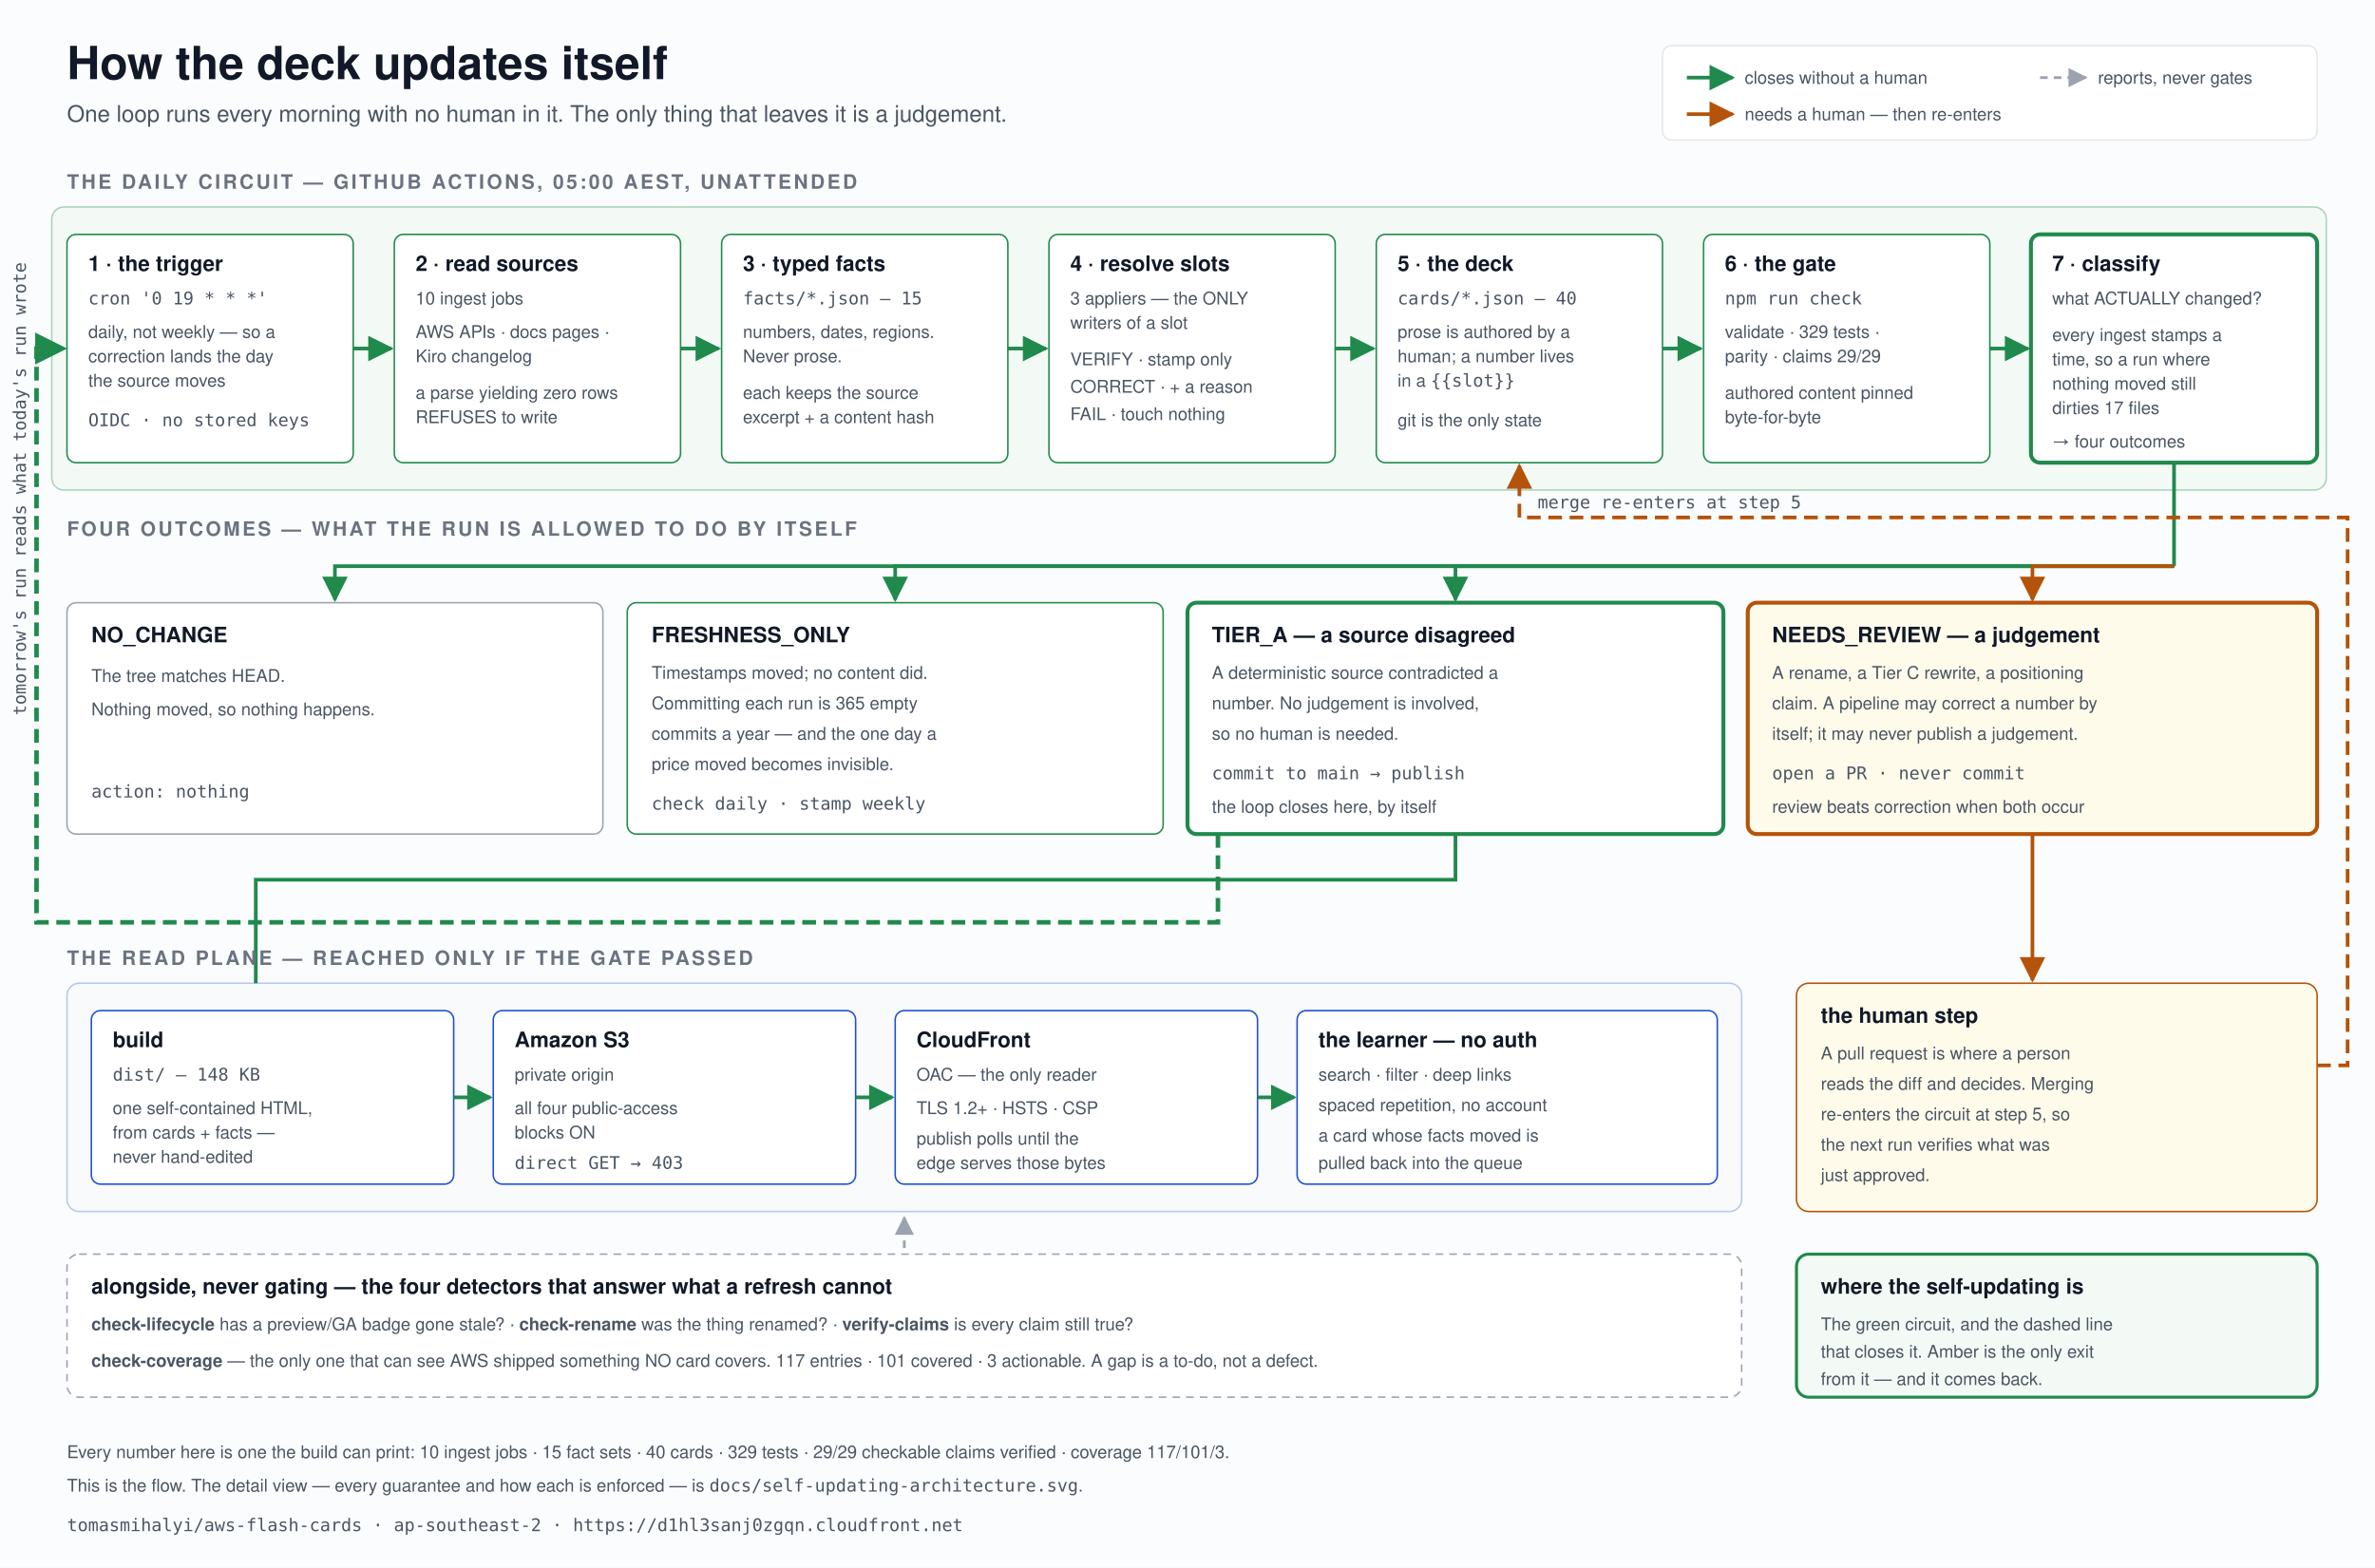
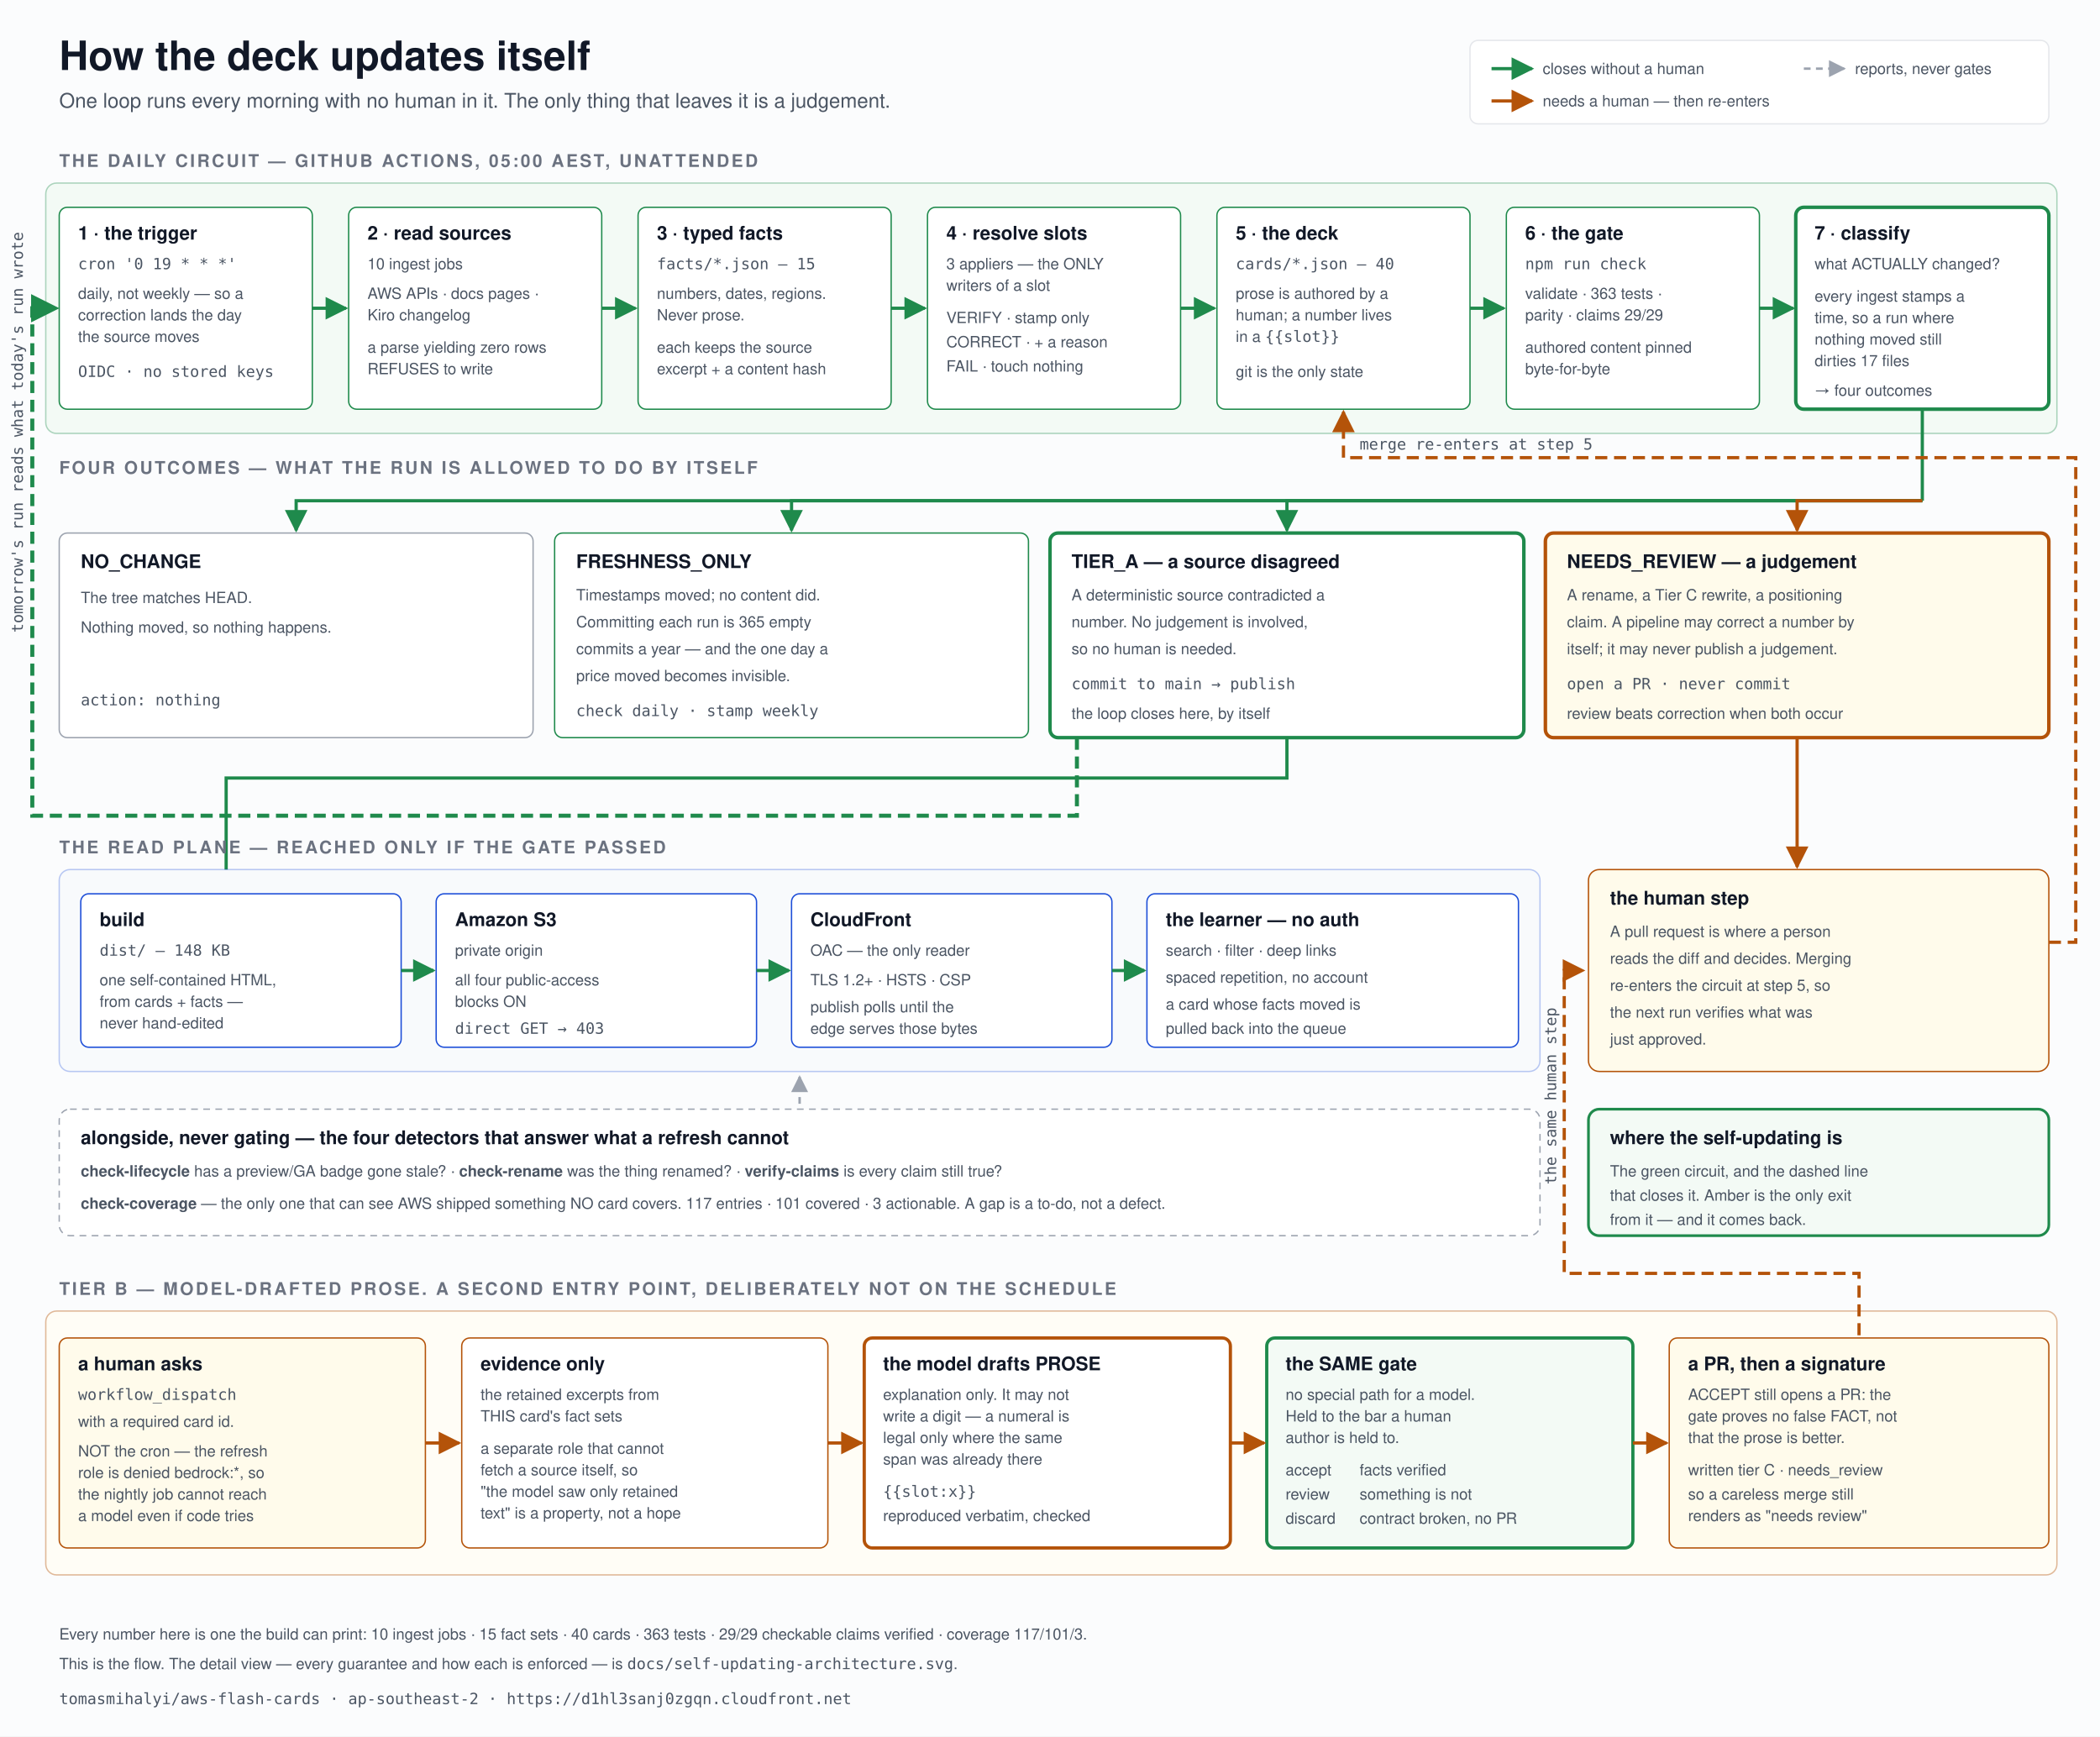
- <svg xmlns="http://www.w3.org/2000/svg" viewBox="0 0 1560 1030" width="1560" height="1030" font-family="-apple-system, BlinkMacSystemFont, 'Segoe UI', Helvetica, Arial, sans-serif">
+ <svg xmlns="http://www.w3.org/2000/svg" viewBox="0 0 1560 1290" width="1560" height="1290" font-family="-apple-system, BlinkMacSystemFont, 'Segoe UI', Helvetica, Arial, sans-serif">
  <style>
    .h1   { font-size: 30px; font-weight: 700; fill: #111827; }
    .sub  { font-size: 15px; fill: #4b5563; }
    .band { font-size: 13px; font-weight: 700; letter-spacing: 1.6px; fill: #6b7280; }
    .b    { font-size: 14px; font-weight: 700; fill: #111827; }
    .xs   { font-size: 11.5px; fill: #4b5563; }
    .mono { font-family: ui-monospace, SFMono-Regular, Menlo, monospace; }
    .lnG  { stroke: #1f8a4c; stroke-width: 2.4; fill: none; marker-end: url(#aG); }
    .plain{ stroke: #1f8a4c; stroke-width: 2.4; fill: none; }
    .lnA  { stroke: #b45309; stroke-width: 2.4; fill: none; marker-end: url(#aA); }
    .lnK  { stroke: #9ca3af; stroke-width: 1.8; fill: none; stroke-dasharray: 5 4; marker-end: url(#aK); }
    .ret  { stroke: #1f8a4c; stroke-width: 3; fill: none; marker-end: url(#aG); stroke-dasharray: 9 5; }
  </style>
  <defs>
    <marker id="aG" viewBox="0 0 10 10" refX="9" refY="5" markerWidth="7" markerHeight="7" orient="auto">
      <path d="M0,0 L10,5 L0,10 z" fill="#1f8a4c" />
    </marker>
    <marker id="aA" viewBox="0 0 10 10" refX="9" refY="5" markerWidth="7" markerHeight="7" orient="auto">
      <path d="M0,0 L10,5 L0,10 z" fill="#b45309" />
    </marker>
    <marker id="aK" viewBox="0 0 10 10" refX="9" refY="5" markerWidth="7" markerHeight="7" orient="auto">
      <path d="M0,0 L10,5 L0,10 z" fill="#9ca3af" />
    </marker>
  </defs>
-   <rect width="1560" height="1030" fill="#fbfcfd" />
+   <rect width="1560" height="1290" fill="#fbfcfd" />
  <text x="44" y="52" class="h1">How the deck updates itself</text>
  <text x="44" y="80" class="sub">One loop runs every morning with no human in it. The only thing that leaves it is a judgement.</text>
  <g transform="translate(1092,30)">
    <rect x="0" y="0" width="430" height="62" fill="#ffffff" stroke="#e5e7eb" rx="6" />
    <line x1="16" y1="21" x2="46" y2="21" class="lnG" />
    <text x="54" y="25" class="xs">closes without a human</text>
    <line x1="16" y1="45" x2="46" y2="45" class="lnA" />
    <text x="54" y="49" class="xs">needs a human — then re-enters</text>
    <line x1="248" y1="21" x2="278" y2="21" class="lnK" />
    <text x="286" y="25" class="xs">reports, never gates</text>
  </g>
  <text x="44" y="124" class="band">THE DAILY CIRCUIT — GITHUB ACTIONS, 05:00 AEST, UNATTENDED</text>
  <rect x="34" y="136" width="1494" height="186" fill="#f3faf5" stroke="#1f8a4c" stroke-opacity="0.35" rx="8" />
  <rect x="44" y="154" width="188" height="150" fill="#ffffff" stroke="#1f8a4c" rx="6" />
  <text x="58" y="178" class="b">1 · the trigger</text>
  <text x="58" y="200" class="xs mono">cron '0 19 * * *'</text>
  <text x="58" y="222" class="xs">daily, not weekly — so a</text>
  <text x="58" y="238" class="xs">correction lands the day</text>
  <text x="58" y="254" class="xs">the source moves</text>
  <text x="58" y="280" class="xs mono" fill="#1f8a4c">OIDC · no stored keys</text>
  <rect x="259" y="154" width="188" height="150" fill="#ffffff" stroke="#1f8a4c" rx="6" />
  <text x="273" y="178" class="b">2 · read sources</text>
  <text x="273" y="200" class="xs">10 ingest jobs</text>
  <text x="273" y="222" class="xs">AWS APIs · docs pages ·</text>
  <text x="273" y="238" class="xs">Kiro changelog</text>
  <text x="273" y="262" class="xs">a parse yielding zero rows</text>
  <text x="273" y="278" class="xs">REFUSES to write</text>
  <rect x="474" y="154" width="188" height="150" fill="#ffffff" stroke="#1f8a4c" rx="6" />
  <text x="488" y="178" class="b">3 · typed facts</text>
  <text x="488" y="200" class="xs mono">facts/*.json — 15</text>
  <text x="488" y="222" class="xs">numbers, dates, regions.</text>
  <text x="488" y="238" class="xs">Never prose.</text>
  <text x="488" y="262" class="xs">each keeps the source</text>
  <text x="488" y="278" class="xs">excerpt + a content hash</text>
  <rect x="689" y="154" width="188" height="150" fill="#ffffff" stroke="#1f8a4c" rx="6" />
  <text x="703" y="178" class="b">4 · resolve slots</text>
  <text x="703" y="200" class="xs">3 appliers — the ONLY</text>
  <text x="703" y="216" class="xs">writers of a slot</text>
  <text x="703" y="240" class="xs" fill="#1f8a4c">VERIFY · stamp only</text>
  <text x="703" y="258" class="xs" fill="#b45309">CORRECT · + a reason</text>
  <text x="703" y="276" class="xs" fill="#b91c1c">FAIL · touch nothing</text>
  <rect x="904" y="154" width="188" height="150" fill="#ffffff" stroke="#1f8a4c" rx="6" />
  <text x="918" y="178" class="b">5 · the deck</text>
  <text x="918" y="200" class="xs mono">cards/*.json — 40</text>
  <text x="918" y="222" class="xs">prose is authored by a</text>
  <text x="918" y="238" class="xs">human; a number lives</text>
  <text x="918" y="254" class="xs">in a <tspan class="mono">{{slot}}</tspan>
  </text>
  <text x="918" y="280" class="xs">git is the only state</text>
  <rect x="1119" y="154" width="188" height="150" fill="#ffffff" stroke="#1f8a4c" rx="6" />
  <text x="1133" y="178" class="b">6 · the gate</text>
  <text x="1133" y="200" class="xs mono">npm run check</text>
-   <text x="1133" y="222" class="xs">validate · 329 tests ·</text>
+   <text x="1133" y="222" class="xs">validate · 363 tests ·</text>
  <text x="1133" y="238" class="xs">parity · claims 29/29</text>
  <text x="1133" y="262" class="xs">authored content pinned</text>
  <text x="1133" y="278" class="xs">byte-for-byte</text>
  <rect x="1334" y="154" width="188" height="150" fill="#ffffff" stroke="#1f8a4c" stroke-width="2.6" rx="6" />
  <text x="1348" y="178" class="b">7 · classify</text>
  <text x="1348" y="200" class="xs">what ACTUALLY changed?</text>
  <text x="1348" y="224" class="xs">every ingest stamps a</text>
  <text x="1348" y="240" class="xs">time, so a run where</text>
  <text x="1348" y="256" class="xs">nothing moved still</text>
  <text x="1348" y="272" class="xs">dirties 17 files</text>
  <text x="1348" y="294" class="xs" fill="#1f8a4c">→ four outcomes</text>
  <line x1="232" y1="229" x2="257" y2="229" class="lnG" />
  <line x1="447" y1="229" x2="472" y2="229" class="lnG" />
  <line x1="662" y1="229" x2="687" y2="229" class="lnG" />
  <line x1="877" y1="229" x2="902" y2="229" class="lnG" />
  <line x1="1092" y1="229" x2="1117" y2="229" class="lnG" />
  <line x1="1307" y1="229" x2="1332" y2="229" class="lnG" />
  <text x="44" y="352" class="band">FOUR OUTCOMES — WHAT THE RUN IS ALLOWED TO DO BY ITSELF</text>
  <path d="M1428 304 L1428 372" class="plain" />
  <path d="M1428 372 L220 372 L220 394" class="lnG" />
  <path d="M1428 372 L588 372 L588 394" class="lnG" />
  <path d="M1428 372 L956 372 L956 394" class="lnG" />
  <path d="M1428 372 L1335 372 L1335 394" class="lnA" />
  <rect x="44" y="396" width="352" height="152" fill="#ffffff" stroke="#9ca3af" rx="6" />
  <text x="60" y="422" class="b" fill="#6b7280">NO_CHANGE</text>
  <text x="60" y="448" class="xs">The tree matches HEAD.</text>
  <text x="60" y="470" class="xs">Nothing moved, so nothing happens.</text>
  <text x="60" y="524" class="xs mono" fill="#6b7280">action: nothing</text>
  <rect x="412" y="396" width="352" height="152" fill="#ffffff" stroke="#1f8a4c" rx="6" />
  <text x="428" y="422" class="b" fill="#1f8a4c">FRESHNESS_ONLY</text>
  <text x="428" y="446" class="xs">Timestamps moved; no content did.</text>
  <text x="428" y="466" class="xs">Committing each run is 365 empty</text>
  <text x="428" y="486" class="xs">commits a year — and the one day a</text>
  <text x="428" y="506" class="xs">price moved becomes invisible.</text>
  <text x="428" y="532" class="xs mono" fill="#1f8a4c">check daily · stamp weekly</text>
  <rect x="780" y="396" width="352" height="152" fill="#ffffff" stroke="#1f8a4c" stroke-width="2.6" rx="6" />
  <text x="796" y="422" class="b" fill="#1f8a4c">TIER_A — a source disagreed</text>
  <text x="796" y="446" class="xs">A deterministic source contradicted a</text>
  <text x="796" y="466" class="xs">number. No judgement is involved,</text>
  <text x="796" y="486" class="xs">so no human is needed.</text>
  <text x="796" y="512" class="xs mono" fill="#1f8a4c">commit to main → publish</text>
  <text x="796" y="534" class="xs">the loop closes here, by itself</text>
  <rect x="1148" y="396" width="374" height="152" fill="#fffbeb" stroke="#b45309" stroke-width="2.6" rx="6" />
  <text x="1164" y="422" class="b" fill="#b45309">NEEDS_REVIEW — a judgement</text>
  <text x="1164" y="446" class="xs">A rename, a Tier C rewrite, a positioning</text>
  <text x="1164" y="466" class="xs">claim. A pipeline may correct a number by</text>
  <text x="1164" y="486" class="xs">itself; it may never publish a judgement.</text>
  <text x="1164" y="512" class="xs mono" fill="#b45309">open a PR · never commit</text>
  <text x="1164" y="534" class="xs" fill="#b45309">review beats correction when both occur</text>
  <path d="M956 548 L956 578 L168 578 L168 662" class="lnG" />
  <path d="M800 548 L800 606 L24 606 L24 229 L42 229" class="ret" />
  <text transform="translate(17,470) rotate(-90)" class="xs mono" fill="#1f8a4c">tomorrow's run reads what today's run wrote</text>
  <path d="M1335 548 L1335 644" class="lnA" />
  <text x="44" y="634" class="band">THE READ PLANE — REACHED ONLY IF THE GATE PASSED</text>
  <rect x="44" y="646" width="1100" height="150" fill="#f8fafc" stroke="#1d4ed8" stroke-opacity="0.3" rx="8" />
  <rect x="60" y="664" width="238" height="114" fill="#ffffff" stroke="#1d4ed8" rx="6" />
  <text x="74" y="688" class="b">build</text>
  <text x="74" y="710" class="xs mono">dist/ — 148 KB</text>
  <text x="74" y="732" class="xs">one self-contained HTML,</text>
  <text x="74" y="748" class="xs">from cards + facts —</text>
  <text x="74" y="764" class="xs">never hand-edited</text>
  <rect x="324" y="664" width="238" height="114" fill="#ffffff" stroke="#1d4ed8" rx="6" />
  <text x="338" y="688" class="b">Amazon S3</text>
  <text x="338" y="710" class="xs">private origin</text>
  <text x="338" y="732" class="xs">all four public-access</text>
  <text x="338" y="748" class="xs">blocks ON</text>
  <text x="338" y="768" class="xs mono">direct GET → 403</text>
  <rect x="588" y="664" width="238" height="114" fill="#ffffff" stroke="#1d4ed8" rx="6" />
  <text x="602" y="688" class="b">CloudFront</text>
  <text x="602" y="710" class="xs">OAC — the only reader</text>
  <text x="602" y="732" class="xs">TLS 1.2+ · HSTS · CSP</text>
  <text x="602" y="752" class="xs">publish polls until the</text>
  <text x="602" y="768" class="xs">edge serves those bytes</text>
  <rect x="852" y="664" width="276" height="114" fill="#ffffff" stroke="#1d4ed8" rx="6" />
  <text x="866" y="688" class="b">the learner — no auth</text>
  <text x="866" y="710" class="xs">search · filter · deep links</text>
  <text x="866" y="730" class="xs">spaced repetition, no account</text>
  <text x="866" y="750" class="xs">a card whose facts moved is</text>
  <text x="866" y="768" class="xs">pulled back into the queue</text>
  <line x1="298" y1="721" x2="322" y2="721" class="lnG" />
  <line x1="562" y1="721" x2="586" y2="721" class="lnG" />
  <line x1="826" y1="721" x2="850" y2="721" class="lnG" />
  <rect x="1180" y="646" width="342" height="150" fill="#fffbeb" stroke="#b45309" rx="8" />
  <text x="1196" y="672" class="b" fill="#b45309">the human step</text>
  <text x="1196" y="696" class="xs">A pull request is where a person</text>
  <text x="1196" y="716" class="xs">reads the diff and decides. Merging</text>
  <text x="1196" y="736" class="xs">re-enters the circuit at step 5, so</text>
  <text x="1196" y="756" class="xs">the next run verifies what was</text>
  <text x="1196" y="776" class="xs">just approved.</text>
  <path d="M1522 700 L1542 700 L1542 340 L998 340 L998 306" class="lnA" stroke-dasharray="9 5" />
  <text x="1010" y="334" class="xs mono" fill="#b45309">merge re-enters at step 5</text>
  <rect x="44" y="824" width="1100" height="94" fill="#ffffff" stroke="#9ca3af" stroke-dasharray="5 4" rx="8" />
  <text x="60" y="850" class="b">alongside, never gating — the four detectors that answer what a refresh cannot</text>
  <text x="60" y="874" class="xs">
    <tspan font-weight="700">check-lifecycle</tspan> has a preview/GA badge gone stale? · <tspan font-weight="700">check-rename</tspan> was the thing renamed? · <tspan font-weight="700">verify-claims</tspan> is every claim still true?</text>
  <text x="60" y="898" class="xs">
    <tspan font-weight="700">check-coverage</tspan> — the only one that can see AWS shipped something NO card covers. 117 entries · 101 covered · 3 actionable. A gap is a to-do, not a defect.</text>
  <path d="M594 820 L594 800" class="lnK" />
  <rect x="1180" y="824" width="342" height="94" fill="#f3faf5" stroke="#1f8a4c" stroke-width="2" rx="8" />
  <text x="1196" y="850" class="b" fill="#1f8a4c">where the self-updating is</text>
  <text x="1196" y="874" class="xs">The green circuit, and the dashed line</text>
  <text x="1196" y="892" class="xs">that closes it. Amber is the only exit</text>
  <text x="1196" y="910" class="xs">from it — and it comes back.</text>
-   <text x="44" y="958" class="xs" fill="#6b7280">Every number here is one the build can print: 10 ingest jobs · 15 fact sets · 40 cards · 329 tests · 29/29 checkable claims verified · coverage 117/101/3.</text>
-   <text x="44" y="980" class="xs" fill="#6b7280">This is the flow. The detail view — every guarantee and how each is enforced — is <tspan class="mono">docs/self-updating-architecture.svg</tspan>.</text>
-   <text x="44" y="1006" class="xs mono" fill="#9ca3af">tomasmihalyi/aws-flash-cards · ap-southeast-2 · https://d1hl3sanj0zgqn.cloudfront.net</text>
+   <text x="44" y="962" class="band">TIER B — MODEL-DRAFTED PROSE. A SECOND ENTRY POINT, DELIBERATELY NOT ON THE SCHEDULE</text>
+   <rect x="34" y="974" width="1494" height="196" fill="#fffdf6" stroke="#b45309" stroke-opacity="0.4" rx="8" />
+   <rect x="44" y="994" width="272" height="156" fill="#fffbeb" stroke="#b45309" rx="6" />
+   <text x="58" y="1018" class="b" fill="#b45309">a human asks</text>
+   <text x="58" y="1040" class="xs mono">workflow_dispatch</text>
+   <text x="58" y="1060" class="xs">with a required card id.</text>
+   <text x="58" y="1082" class="xs">NOT the cron — the refresh</text>
+   <text x="58" y="1098" class="xs">role is denied bedrock:*, so</text>
+   <text x="58" y="1114" class="xs">the nightly job cannot reach</text>
+   <text x="58" y="1130" class="xs">a model even if code tries</text>
+   <rect x="343" y="994" width="272" height="156" fill="#ffffff" stroke="#b45309" rx="6" />
+   <text x="357" y="1018" class="b">evidence only</text>
+   <text x="357" y="1040" class="xs">the retained excerpts from</text>
+   <text x="357" y="1056" class="xs">THIS card's fact sets</text>
+   <text x="357" y="1080" class="xs">a separate role that cannot</text>
+   <text x="357" y="1096" class="xs">fetch a source itself, so</text>
+   <text x="357" y="1112" class="xs">"the model saw only retained</text>
+   <text x="357" y="1128" class="xs">text" is a property, not a hope</text>
+   <rect x="642" y="994" width="272" height="156" fill="#ffffff" stroke="#b45309" stroke-width="2.4" rx="6" />
+   <text x="656" y="1018" class="b">the model drafts PROSE</text>
+   <text x="656" y="1040" class="xs">explanation only. It may not</text>
+   <text x="656" y="1056" class="xs">write a digit — a numeral is</text>
+   <text x="656" y="1072" class="xs">legal only where the same</text>
+   <text x="656" y="1088" class="xs">span was already there</text>
+   <text x="656" y="1112" class="xs mono">{{slot:x}}</text>
+   <text x="656" y="1130" class="xs">reproduced verbatim, checked</text>
+   <rect x="941" y="994" width="272" height="156" fill="#f3faf5" stroke="#1f8a4c" stroke-width="2.4" rx="6" />
+   <text x="955" y="1018" class="b" fill="#1f8a4c">the SAME gate</text>
+   <text x="955" y="1040" class="xs">no special path for a model.</text>
+   <text x="955" y="1056" class="xs">Held to the bar a human</text>
+   <text x="955" y="1072" class="xs">author is held to.</text>
+   <text x="955" y="1096" class="xs" fill="#1f8a4c">accept</text>
+   <text x="1010" y="1096" class="xs">facts verified</text>
+   <text x="955" y="1114" class="xs" fill="#b45309">review</text>
+   <text x="1010" y="1114" class="xs">something is not</text>
+   <text x="955" y="1132" class="xs" fill="#b91c1c">discard</text>
+   <text x="1010" y="1132" class="xs">contract broken, no PR</text>
+   <rect x="1240" y="994" width="282" height="156" fill="#fffbeb" stroke="#b45309" rx="6" />
+   <text x="1254" y="1018" class="b" fill="#b45309">a PR, then a signature</text>
+   <text x="1254" y="1040" class="xs">ACCEPT still opens a PR: the</text>
+   <text x="1254" y="1056" class="xs">gate proves no false FACT, not</text>
+   <text x="1254" y="1072" class="xs">that the prose is better.</text>
+   <text x="1254" y="1096" class="xs">written tier C · needs_review</text>
+   <text x="1254" y="1114" class="xs">so a careless merge still</text>
+   <text x="1254" y="1130" class="xs">renders as "needs review"</text>
+   <line x1="316" y1="1072" x2="341" y2="1072" class="lnA" />
+   <line x1="615" y1="1072" x2="640" y2="1072" class="lnA" />
+   <line x1="914" y1="1072" x2="939" y2="1072" class="lnA" />
+   <line x1="1213" y1="1072" x2="1238" y2="1072" class="lnA" />
+   <path d="M1381 992 L1381 946 L1162 946 L1162 721 L1176 721" class="lnA" stroke-dasharray="9 5" />
+   <text transform="translate(1156,880) rotate(-90)" class="xs mono" fill="#b45309">the same human step</text>
+   <text x="44" y="1218" class="xs" fill="#6b7280">Every number here is one the build can print: 10 ingest jobs · 15 fact sets · 40 cards · 363 tests · 29/29 checkable claims verified · coverage 117/101/3.</text>
+   <text x="44" y="1240" class="xs" fill="#6b7280">This is the flow. The detail view — every guarantee and how each is enforced — is <tspan class="mono">docs/self-updating-architecture.svg</tspan>.</text>
+   <text x="44" y="1266" class="xs mono" fill="#9ca3af">tomasmihalyi/aws-flash-cards · ap-southeast-2 · https://d1hl3sanj0zgqn.cloudfront.net</text>
</svg>
